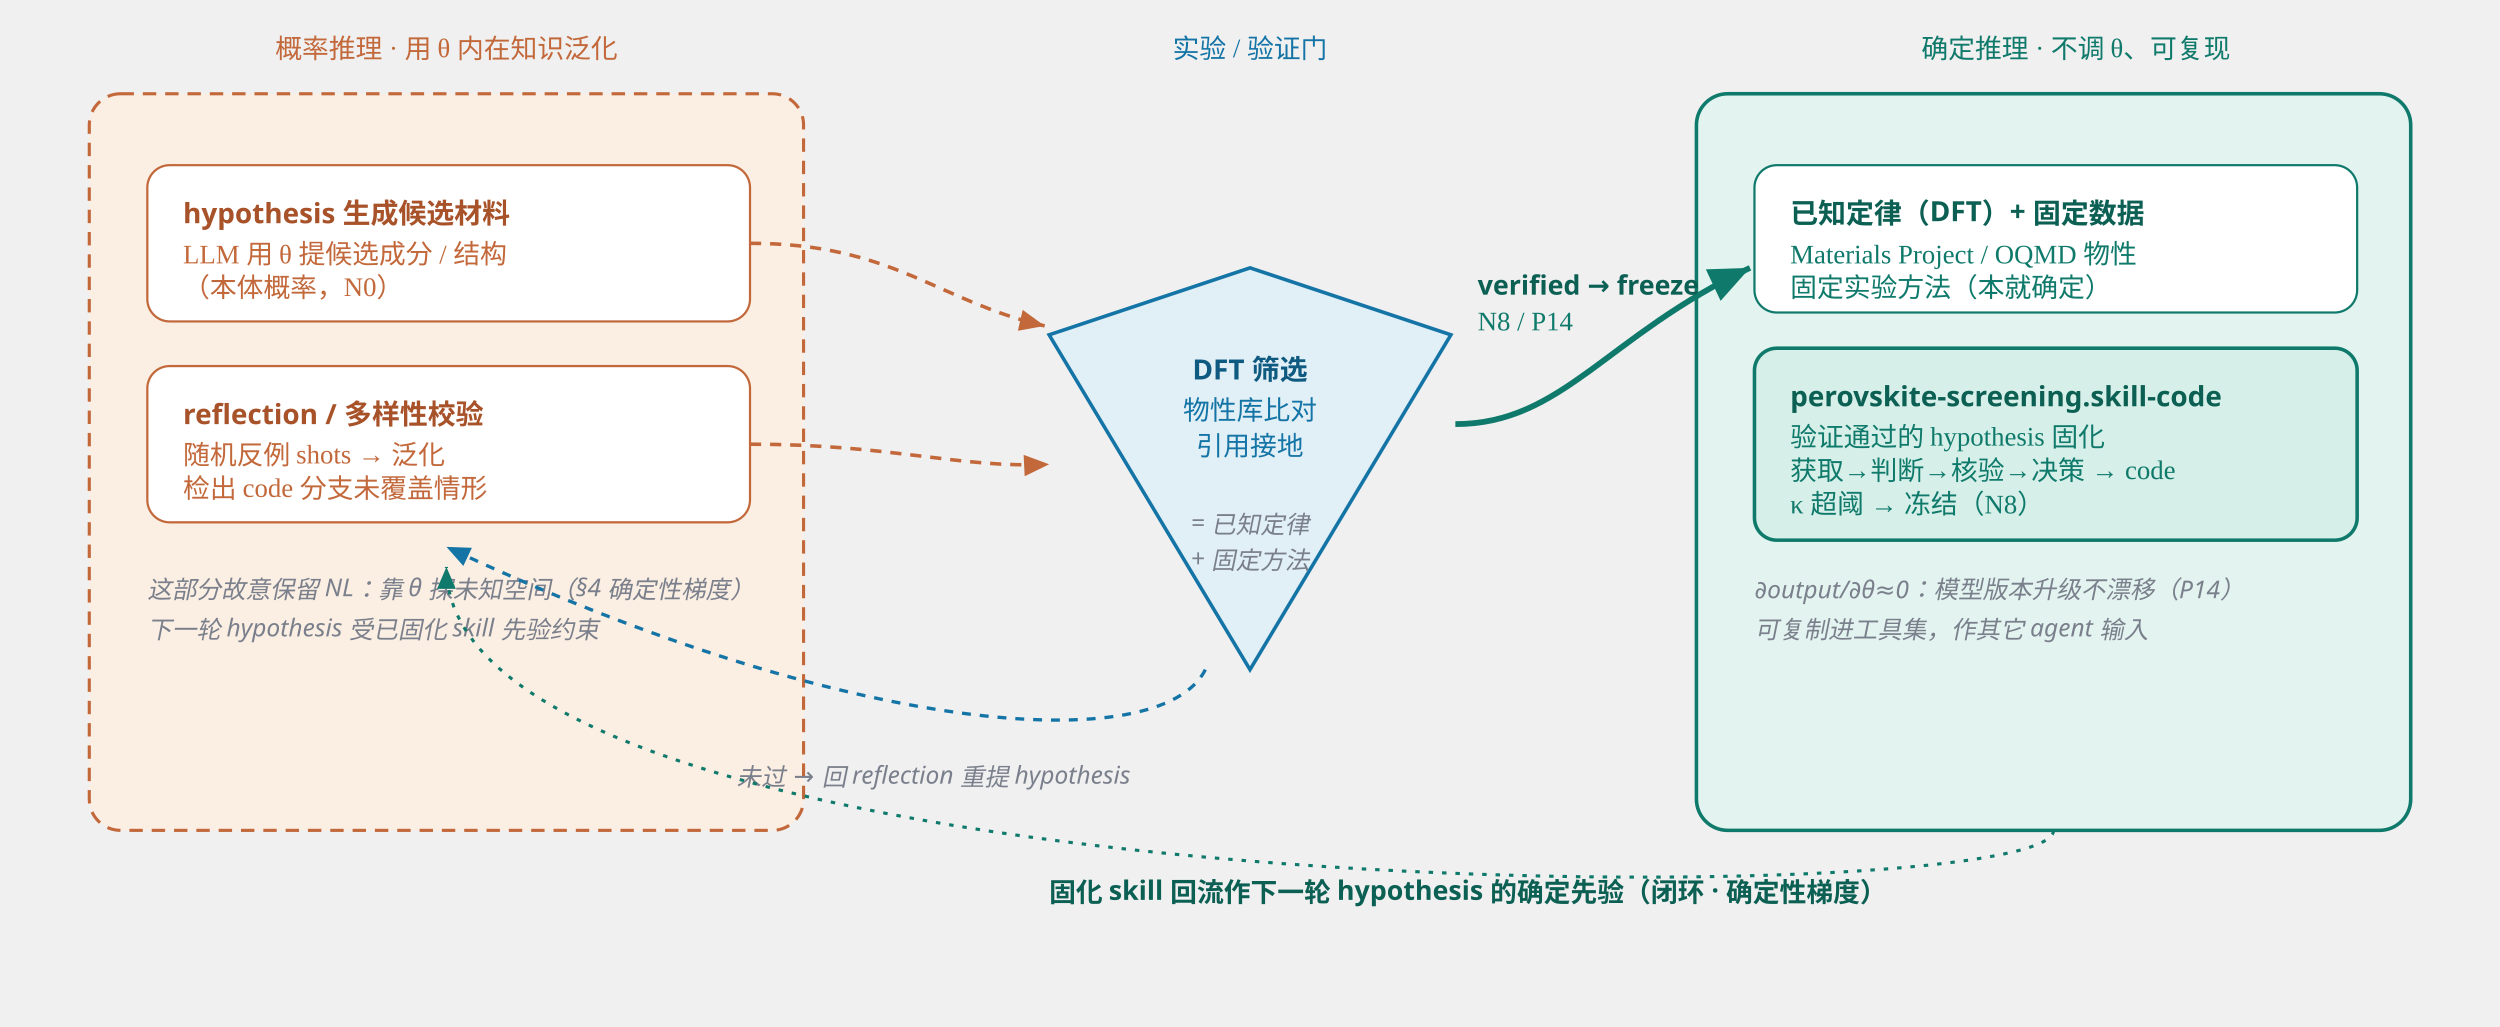
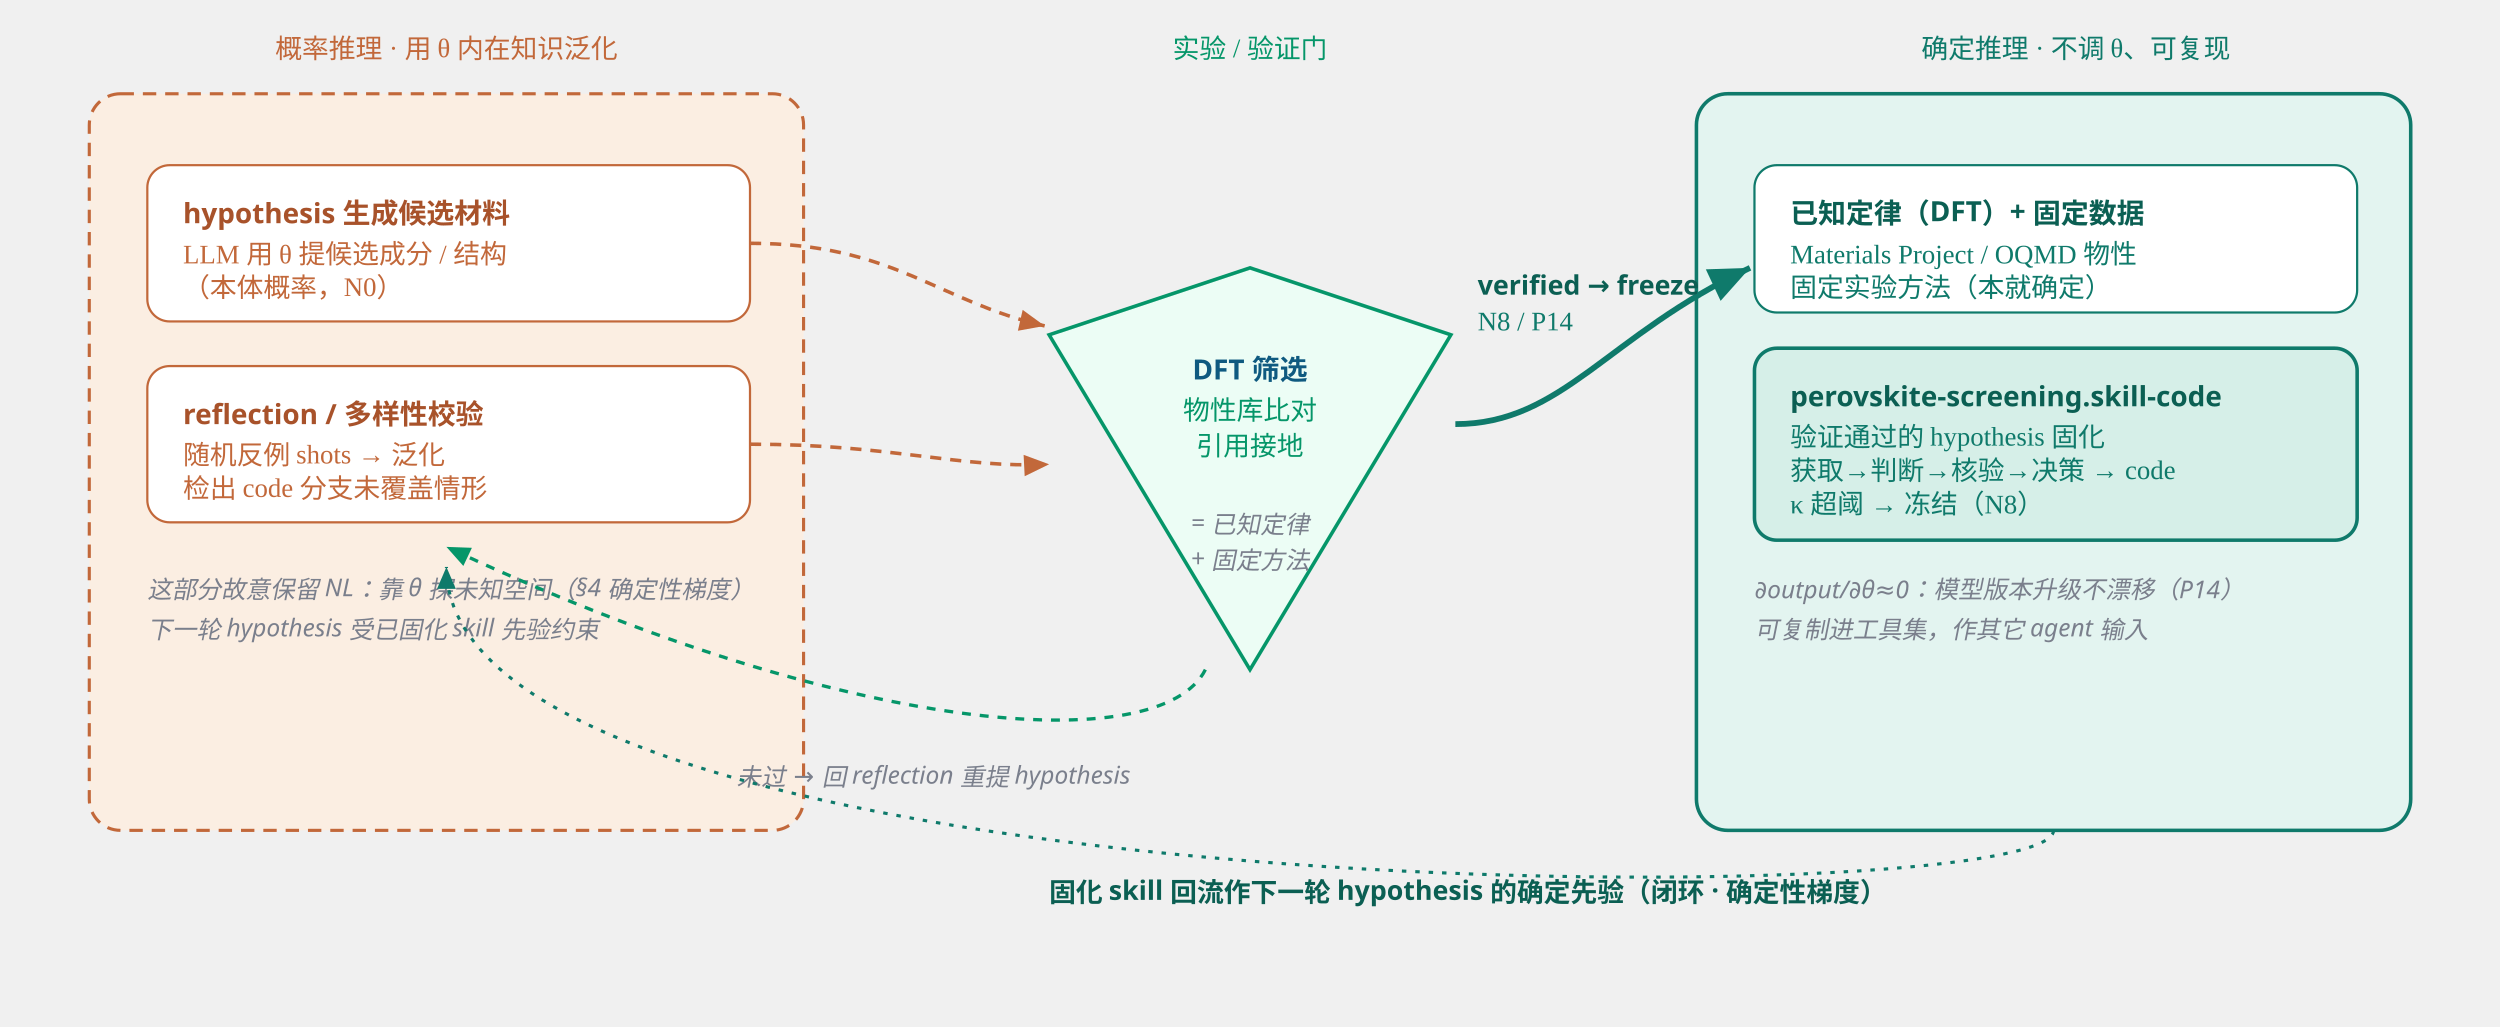
<svg xmlns="http://www.w3.org/2000/svg" viewBox="0 0 1120 460" width="100%" role="img" aria-label="AI4Science 概率推理(hypothesis/reflection) → DFT实验验证门 → 固化为确定推理(定律/数据/skill-code) 的闭环">
  <defs>
    <marker id="ufz" markerWidth="10" markerHeight="10" refX="7" refY="3" orient="auto">
      <path d="M0,0 L7,3 L0,6 Z" fill="#0f7a6b" />
    </marker>
    <marker id="upr" markerWidth="10" markerHeight="10" refX="7" refY="3" orient="auto">
      <path d="M0,0 L7,3 L0,6 Z" fill="#c2683a" />
    </marker>
    <marker id="ugt" markerWidth="10" markerHeight="10" refX="7" refY="3" orient="auto">
-       <path d="M0,0 L7,3 L0,6 Z" fill="#1474a6" />
+       <path d="M0,0 L7,3 L0,6 Z" fill="#059669" />
    </marker>
  </defs>
  <style>
    .zt{font:600 12px system-ui,sans-serif}
    .bt2{font:600 12.5px system-ui,sans-serif}
    .bs2{font:500 10.5px var(--mono,monospace)}
    .nt2{font:italic 11px system-ui,sans-serif;fill:#7a7f8c}
    .plab2{font:600 11px var(--mono,monospace)}
  </style>
  <text class="plab2" x="200" y="26" fill="#c2683a" text-anchor="middle">概率推理 · 用 θ 内在知识泛化</text>
-   <text class="plab2" x="560" y="26" fill="#1474a6" text-anchor="middle">实验 / 验证门</text>
+   <text class="plab2" x="560" y="26" fill="#059669" text-anchor="middle">实验 / 验证门</text>
  <text class="plab2" x="930" y="26" fill="#0f7a6b" text-anchor="middle">确定推理 · 不调 θ、可复现</text>
  <rect x="40" y="42" width="320" height="330" rx="14" fill="#fbeee2" stroke="#c2683a" stroke-width="1.4" stroke-dasharray="6 4" />
  <rect class="box" x="66" y="74" width="270" height="70" rx="10" fill="#fff" stroke="#c2683a" />
  <text class="bt2" x="82" y="100" fill="#a8522a">hypothesis 生成候选材料</text>
  <text class="bs2" x="82" y="118" fill="#c2683a">LLM 用 θ 提候选成分 / 结构</text>
  <text class="bs2" x="82" y="133" fill="#c2683a">（本体概率，N0）</text>
  <rect class="box" x="66" y="164" width="270" height="70" rx="10" fill="#fff" stroke="#c2683a" />
  <text class="bt2" x="82" y="190" fill="#a8522a">reflection / 多样性校验</text>
  <text class="bs2" x="82" y="208" fill="#c2683a">随机反例 shots → 泛化</text>
  <text class="bs2" x="82" y="223" fill="#c2683a">检出 code 分支未覆盖情形</text>
  <text class="nt2" x="66" y="268" fill="#a8522a">这部分故意保留 NL：靠 θ 探未知空间（§4 确定性梯度）</text>
  <text class="nt2" x="66" y="286" fill="#a8522a">下一轮 hypothesis 受已固化 skill 先验约束</text>
-   <path d="M470,150 L560,120 L650,150 L560,300 Z" fill="#e1eff6" stroke="#1474a6" stroke-width="1.6" />
+   <path d="M470,150 L560,120 L650,150 L560,300 Z" fill="#ECFDF5" stroke="#059669" stroke-width="1.6" />
  <text class="bt2" x="560" y="170" fill="#0f5a80" text-anchor="middle">DFT 筛选</text>
-   <text class="bs2" x="560" y="188" fill="#1474a6" text-anchor="middle">物性库比对</text>
-   <text class="bs2" x="560" y="204" fill="#1474a6" text-anchor="middle">引用接地</text>
+   <text class="bs2" x="560" y="188" fill="#059669" text-anchor="middle">物性库比对</text>
+   <text class="bs2" x="560" y="204" fill="#059669" text-anchor="middle">引用接地</text>
  <text class="nt2" x="560" y="238" fill="#0f5a80" text-anchor="middle">= 已知定律</text>
  <text class="nt2" x="560" y="254" fill="#0f5a80" text-anchor="middle">+ 固定方法</text>
  <rect x="760" y="42" width="320" height="330" rx="14" fill="#e3f4f0" stroke="#0f7a6b" stroke-width="1.6" />
  <rect class="box" x="786" y="74" width="270" height="66" rx="10" fill="#fff" stroke="#0f7a6b" />
  <text class="bt2" x="802" y="100" fill="#0b5f53">已知定律（DFT）+ 固定数据</text>
  <text class="bs2" x="802" y="118" fill="#0f7a6b">Materials Project / OQMD 物性</text>
  <text class="bs2" x="802" y="133" fill="#0f7a6b">固定实验方法（本就确定）</text>
  <rect class="box" x="786" y="156" width="270" height="86" rx="10" fill="#d6efe8" stroke="#0f7a6b" stroke-width="1.6" />
  <text class="bt2" x="802" y="182" fill="#0b5f53">perovskite-screening.skill-code</text>
  <text class="bs2" x="802" y="200" fill="#0f7a6b">验证通过的 hypothesis 固化</text>
  <text class="bs2" x="802" y="215" fill="#0f7a6b">获取→判断→核验→决策 → code</text>
  <text class="bs2" x="802" y="230" fill="#0f7a6b">κ 超阈 → 冻结（N8）</text>
  <text class="nt2" x="786" y="268" fill="#0b5f53">∂output/∂θ≈0：模型版本升级不漂移（P14）</text>
  <text class="nt2" x="786" y="286" fill="#0b5f53">可复制进工具集，作其它 agent 输入</text>
  <path d="M336,109 C400,109 420,135 468,146" fill="none" stroke="#c2683a" stroke-width="1.6" stroke-dasharray="5 4" marker-end="url(#upr)" />
  <path d="M336,199 C400,199 430,210 470,208" fill="none" stroke="#c2683a" stroke-width="1.6" stroke-dasharray="5 4" marker-end="url(#upr)" />
  <path d="M652,190 C700,190 720,150 784,120" fill="none" stroke="#0f7a6b" stroke-width="2.6" marker-end="url(#ufz)" />
  <text class="zt" x="662" y="132" fill="#0b5f53">verified → freeze</text>
  <text class="bs2" x="662" y="148" fill="#0f7a6b">N8 / P14</text>
-   <path d="M540,300 C520,340 380,330 200,245" fill="none" stroke="#1474a6" stroke-width="1.5" stroke-dasharray="4 4" marker-end="url(#ugt)" />
+   <path d="M540,300 C520,340 380,330 200,245" fill="none" stroke="#059669" stroke-width="1.5" stroke-dasharray="4 4" marker-end="url(#ugt)" />
  <text class="nt2" x="330" y="352" fill="#0f5a80">未过 → 回 reflection 重提 hypothesis</text>
  <path d="M920,372 C920,410 200,410 200,254" fill="none" stroke="#0f7a6b" stroke-width="1.4" stroke-dasharray="2 4" marker-end="url(#ufz)" />
  <text class="zt" x="470" y="404" fill="#0b5f53">固化 skill 回流作下一轮 hypothesis 的确定先验（闭环 · 确定性梯度）</text>
</svg>
